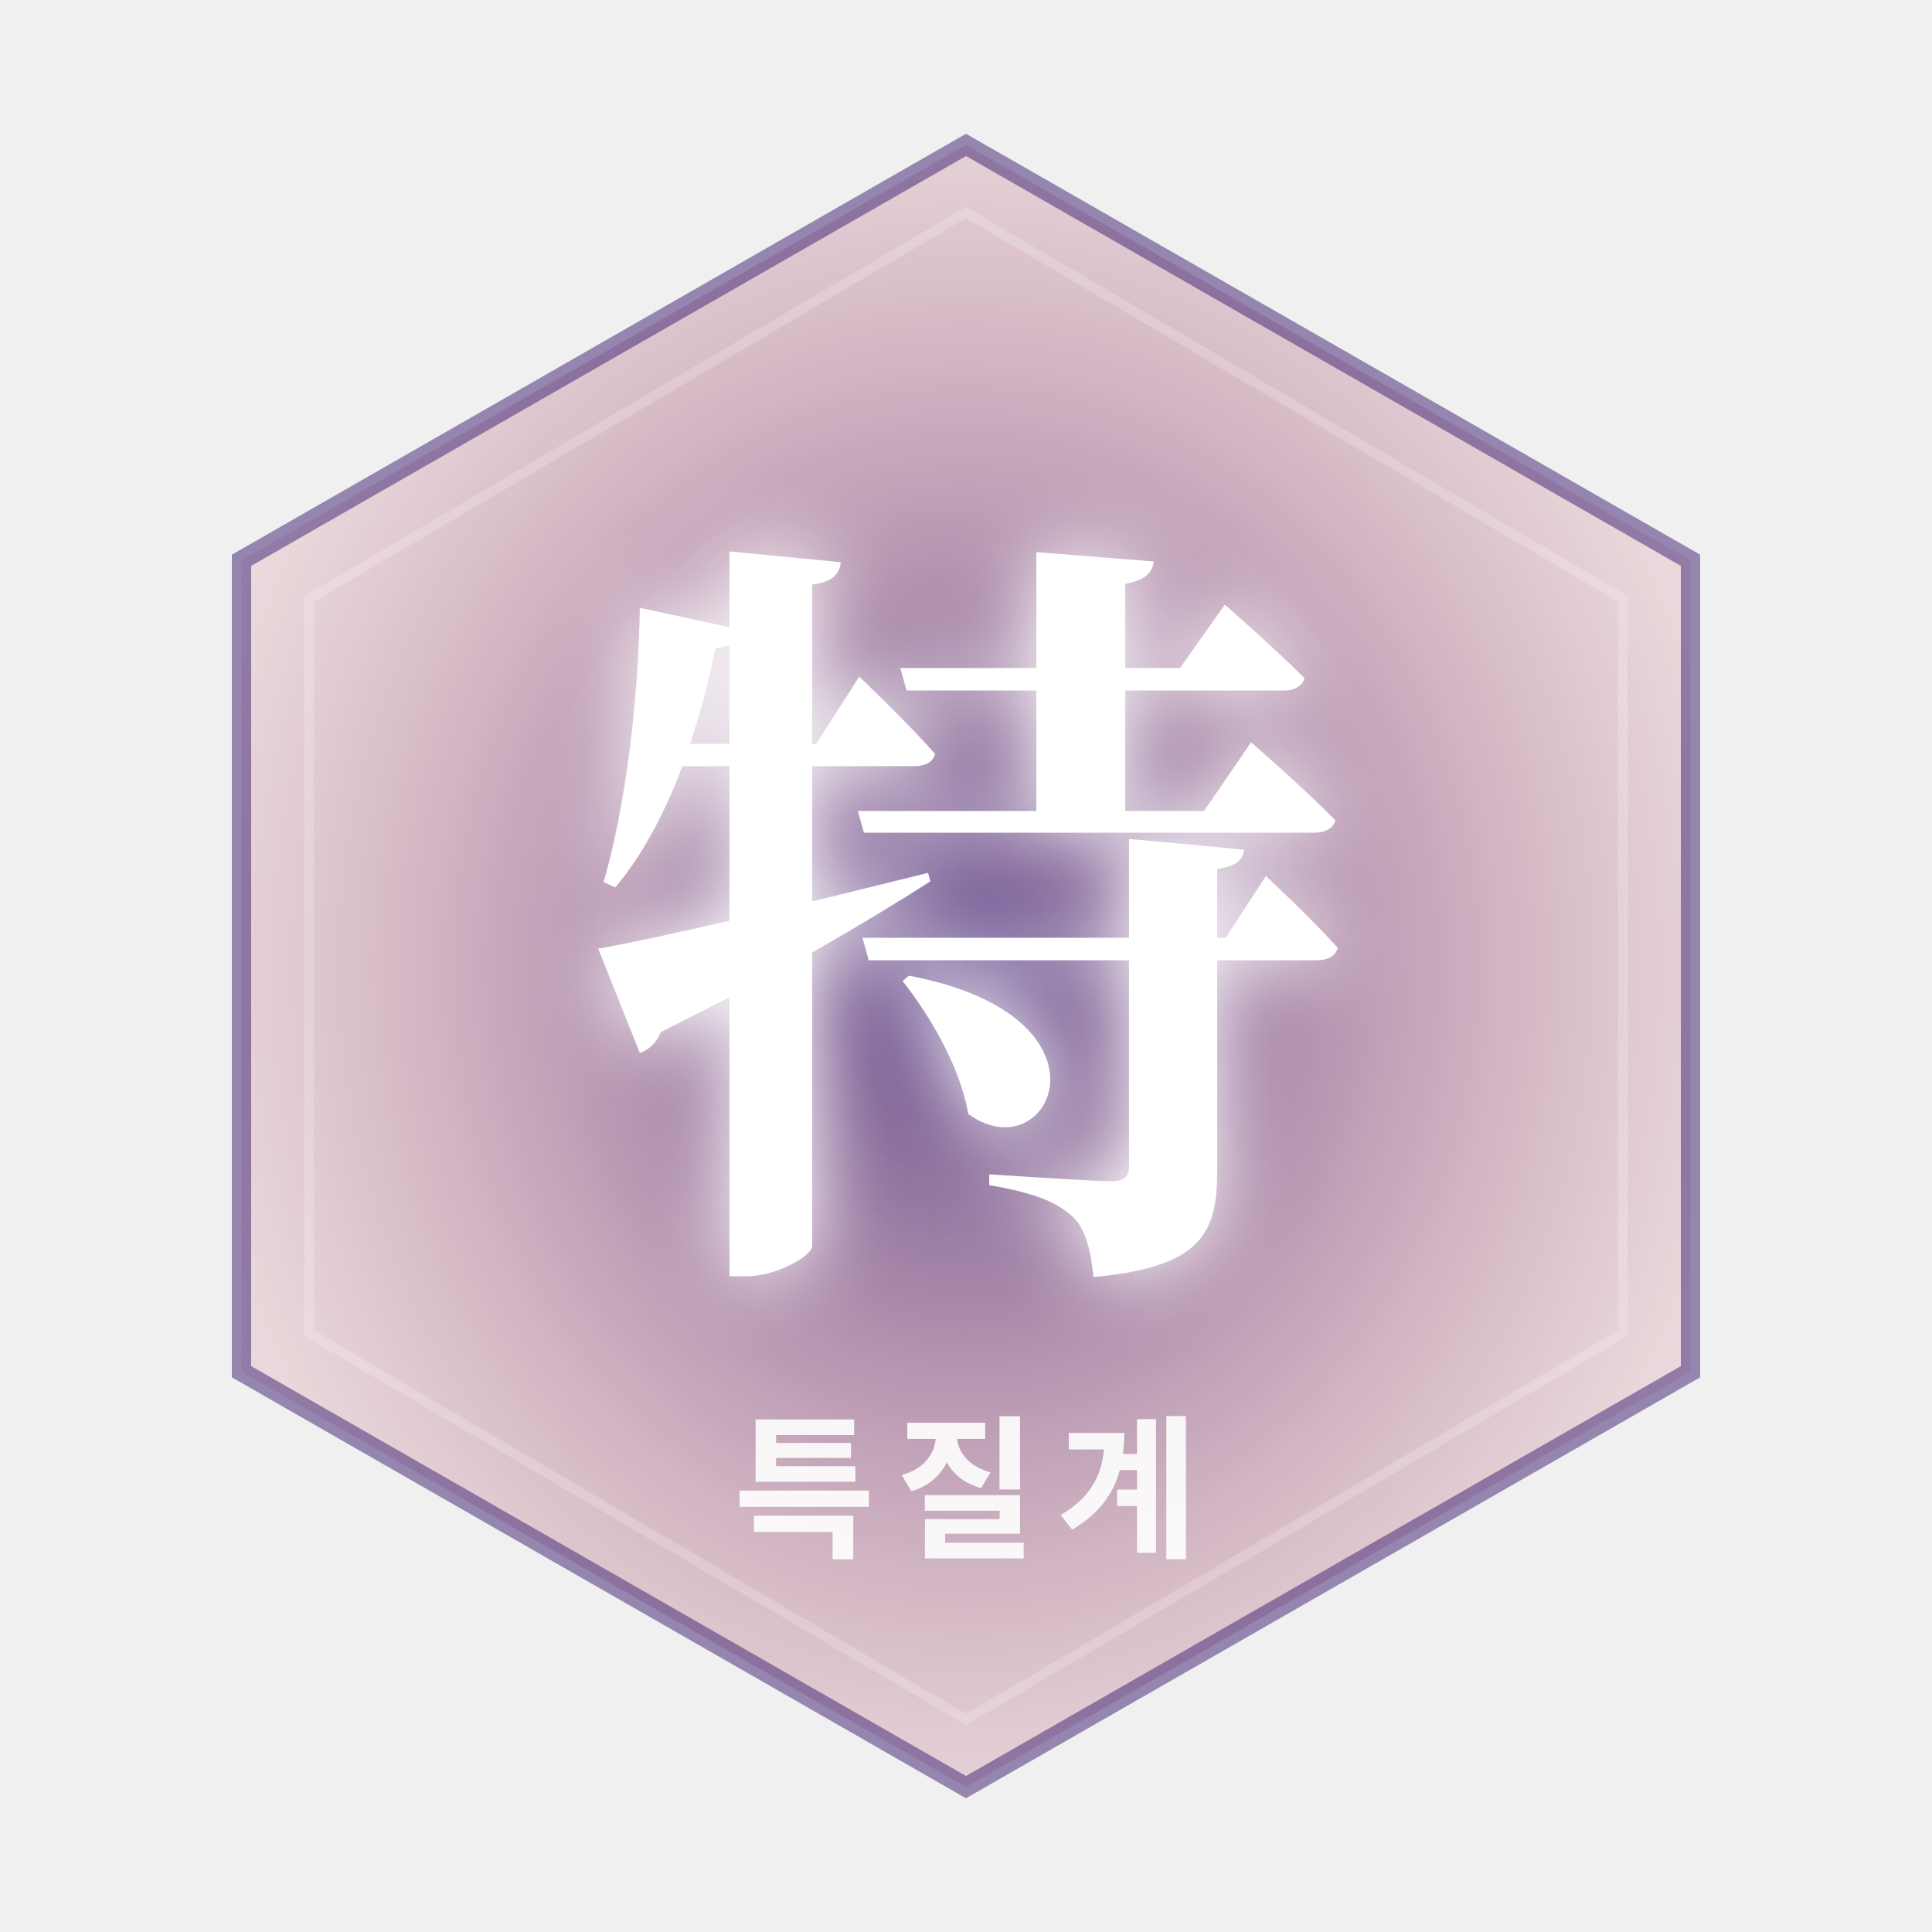
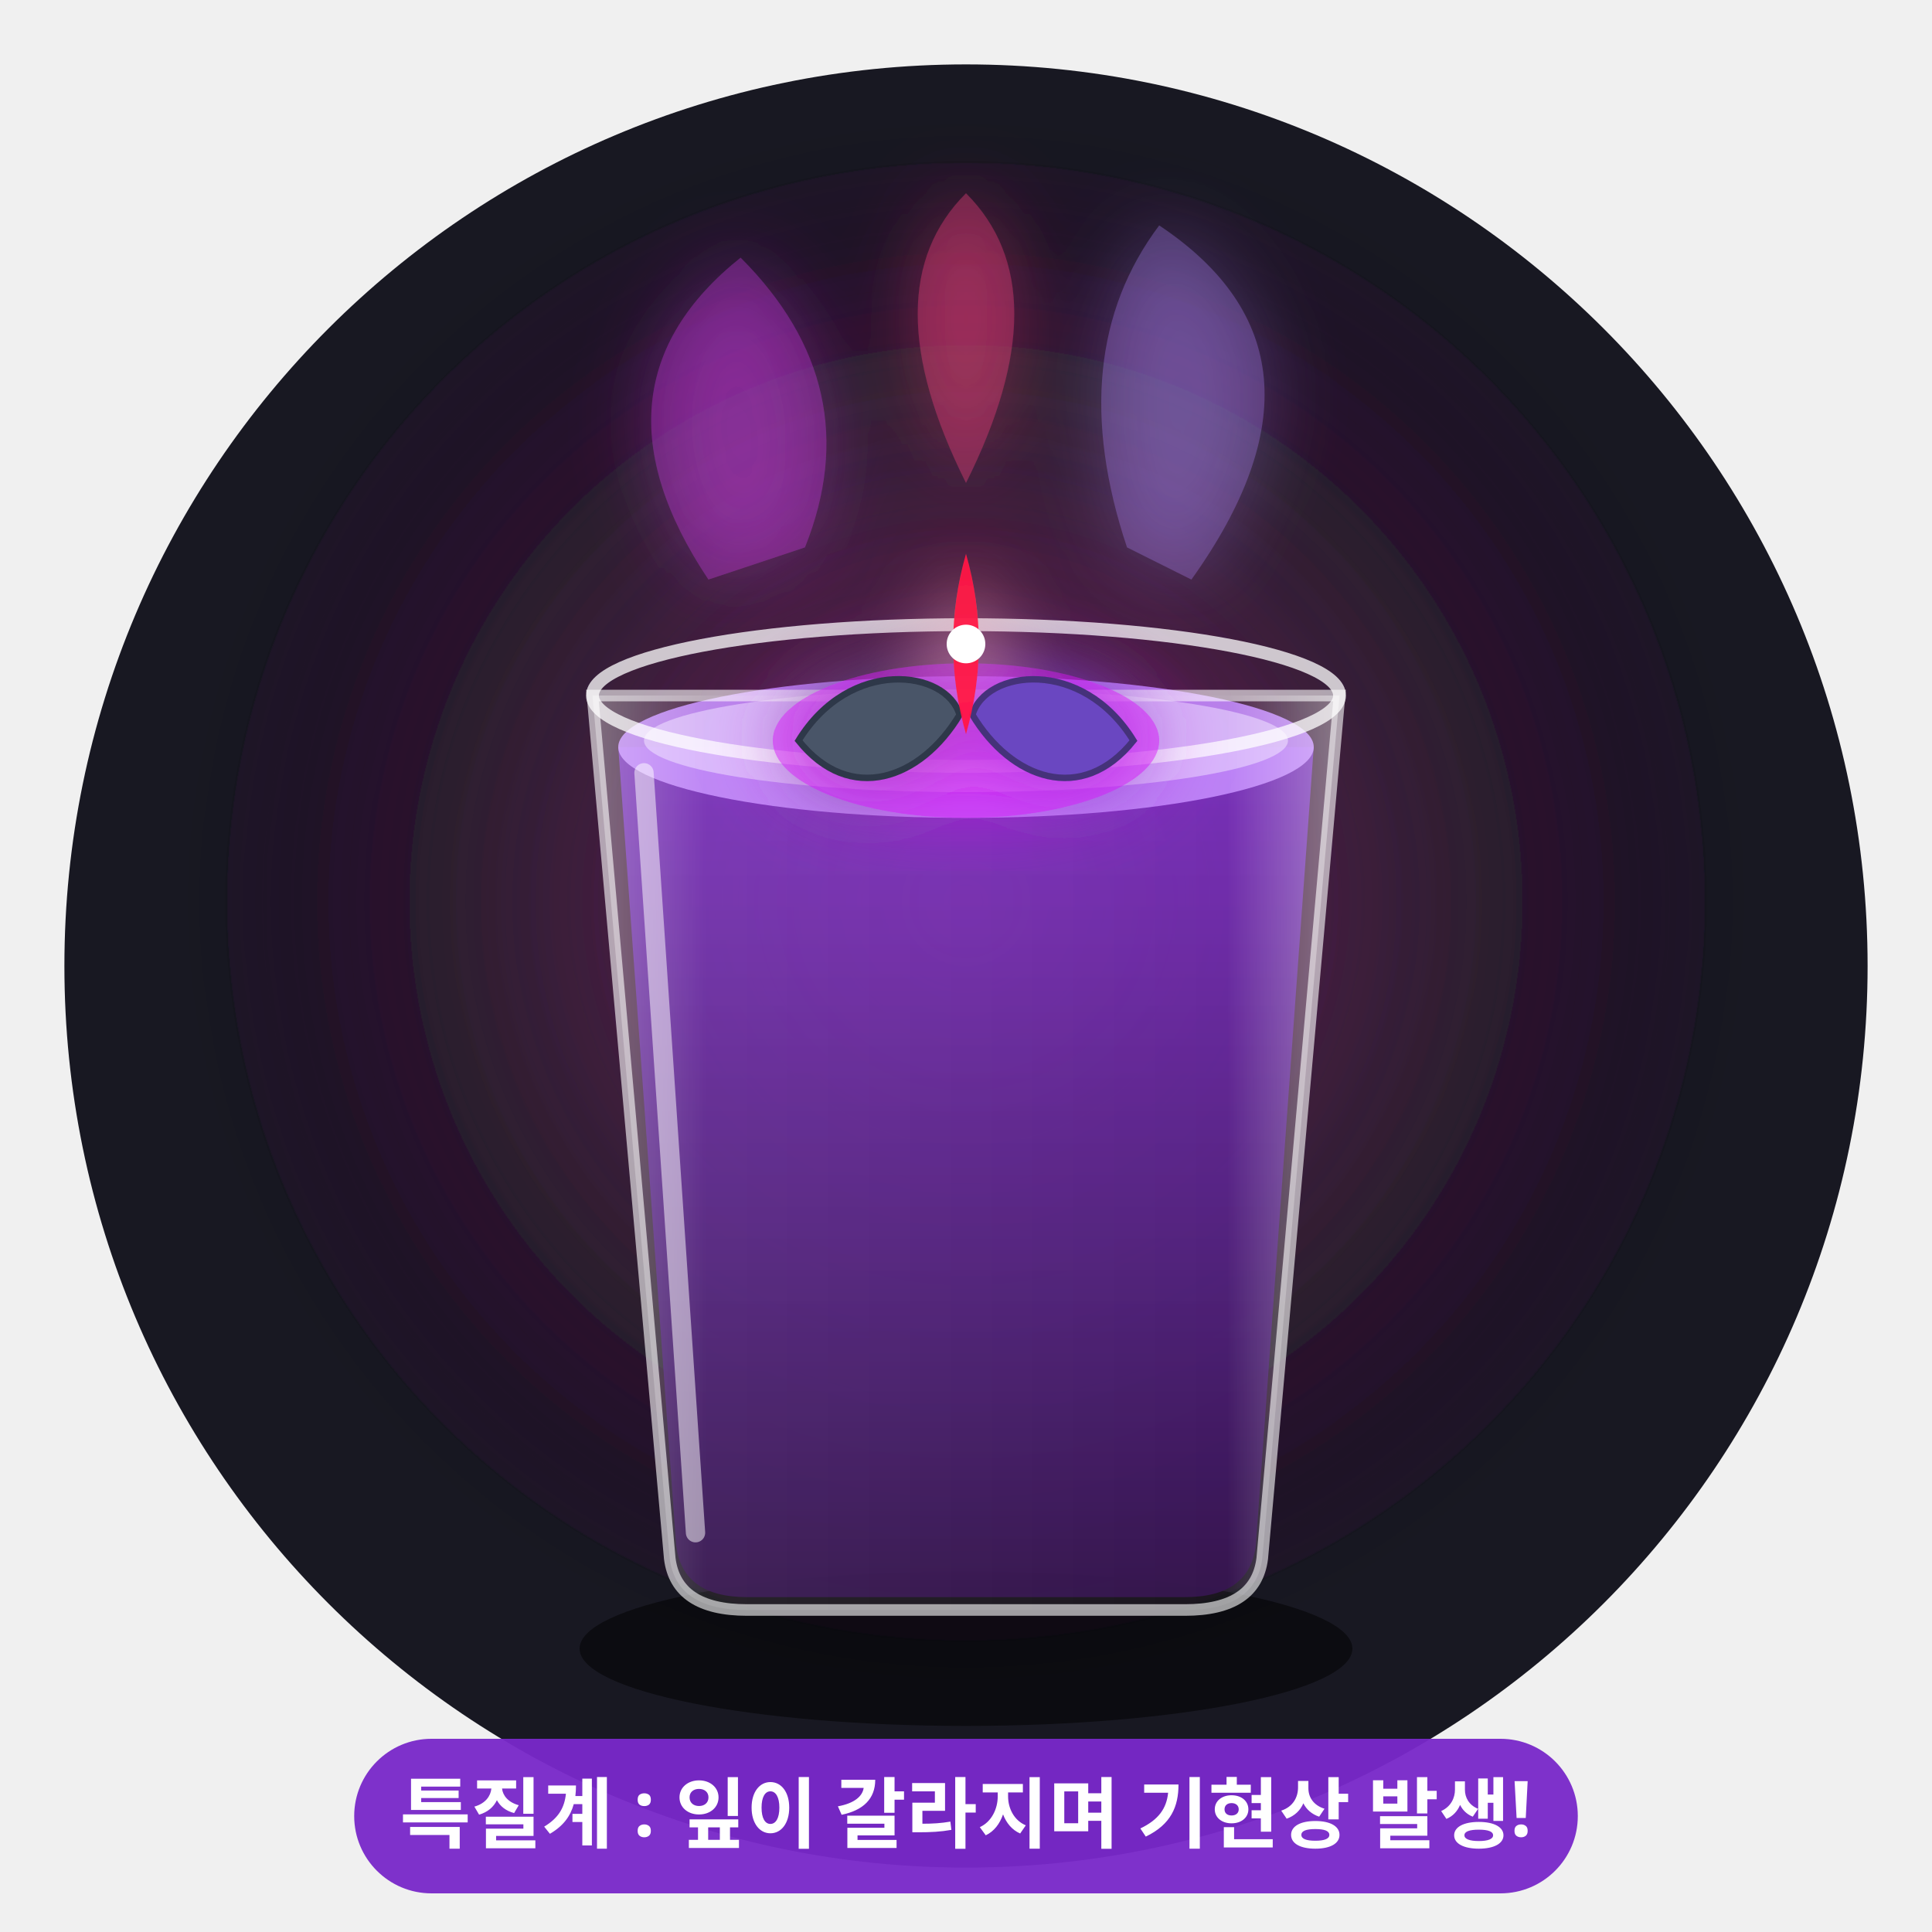
- <svg xmlns="http://www.w3.org/2000/svg" viewBox="0 0 200 200">
+ <svg xmlns="http://www.w3.org/2000/svg" viewBox="0 0 300 300" width="100%" height="100%">
  <defs>
-     <radialGradient id="grad" cx="50%" cy="50%" r="60%">
-       <stop offset="0%" stop-color="#3a1c71" stop-opacity="0.8" />
-       <stop offset="100%" stop-color="#d76d77" stop-opacity="0.1" />
+     <radialGradient id="bgGlow" cx="50%" cy="50%" r="60%">
+       <stop offset="0%" stop-color="#b02a8f" stop-opacity="0.45" />
+       <stop offset="100%" stop-color="#111118" stop-opacity="0" />
    </radialGradient>
-     <filter id="glow">
-       <feGaussianBlur stdDeviation="4" result="coloredBlur" />
+     <linearGradient id="glassWall" x1="0%" y1="0%" x2="100%" y2="0%">
+       <stop offset="0%" stop-color="#ffffff" stop-opacity="0.35" />
+       <stop offset="15%" stop-color="#ffffff" stop-opacity="0.1" />
+       <stop offset="85%" stop-color="#ffffff" stop-opacity="0.05" />
+       <stop offset="100%" stop-color="#ffffff" stop-opacity="0.4" />
+     </linearGradient>
+     <linearGradient id="waterGrad" x1="0%" y1="0%" x2="0%" y2="100%">
+       <stop offset="0%" stop-color="#7928ca" stop-opacity="0.85" />
+       <stop offset="100%" stop-color="#2a0845" stop-opacity="0.95" />
+     </linearGradient>
+     <filter id="purpleGlow" x="-20%" y="-20%" width="140%" height="140%">
+       <feGaussianBlur stdDeviation="6" result="blur" />
      <feMerge>
-         <feMergeNode in="coloredBlur" />
+         <feMergeNode in="blur" />
        <feMergeNode in="SourceGraphic" />
      </feMerge>
    </filter>
+     <style>
+       @keyframes etherealPulse {
+         0%, 100% { opacity: 0.5; transform: scale(1) rotate(0deg); }
+         50% { opacity: 0.95; transform: scale(1.06) rotate(3deg); }
+       }
+       @keyframes splitTremble {
+         0%, 100% { transform: translateY(0); }
+         25% { transform: translateY(-1.5px) rotate(1deg); }
+         75% { transform: translateY(1.5px) rotate(-1deg); }
+       }
+       .ethereal-aura { animation: etherealPulse 3s ease-in-out infinite; transform-origin: 150px 140px; }
+       .split-leaf { animation: splitTremble 1.8s ease-in-out infinite; }
+     </style>
  </defs>
-   <polygon points="100,15 175,58 175,142 100,185 25,142 25,58" fill="url(#grad)" stroke="#3a1c71" stroke-width="2" stroke-opacity="0.5" />
-   <polygon points="100,22 168,62 168,138 100,178 32,138 32,62" fill="none" stroke="#ffffff" stroke-width="1" stroke-opacity="0.2" />
-   <text x="100" y="125" font-family="'Malgun Gothic', 'Noto Serif CJK KR', 'Batang', serif" font-size="80" font-weight="bold" fill="#ffffff" text-anchor="middle" filter="url(#glow)">特</text>
-   <text x="100" y="160" font-family="'Noto Sans KR', sans-serif" font-size="16" font-weight="700" fill="#ffffff" opacity="0.9" text-anchor="middle" letter-spacing="2">특질계</text>
+   <circle cx="150" cy="150" r="140" fill="#181822" />
+   <circle cx="150" cy="140" r="115" fill="url(#bgGlow)" filter="url(#purpleGlow)" />
+   <g class="ethereal-aura" filter="url(#purpleGlow)">
+     <path d="M110 90 Q90 60 115 40 Q135 60 125 85 Z" fill="#e040fb" opacity="0.3" />
+     <path d="M185 90 Q210 55 180 35 Q165 55 175 85 Z" fill="#b388ff" opacity="0.3" />
+     <path d="M150 75 Q135 45 150 30 Q165 45 150 75 Z" fill="#ff4081" opacity="0.35" />
+   </g>
+   <ellipse cx="150" cy="256" rx="60" ry="12" fill="#000000" opacity="0.5" />
+   <path d="M96 116 L105 240 Q106 248 116 248 L184 248 Q194 248 195 240 L204 116 Z" fill="url(#waterGrad)" />
+   <ellipse cx="150" cy="116" rx="54" ry="11" fill="#c084fc" opacity="0.9" />
+   <ellipse cx="150" cy="115" rx="50" ry="8" fill="#e9d5ff" opacity="0.6" />
+   <path d="M92 108 L104 242 Q105 250 116 250 L184 250 Q195 250 196 242 L208 108 Z" fill="url(#glassWall)" stroke="#ffffff" stroke-width="1.8" stroke-opacity="0.6" />
+   <ellipse cx="150" cy="108" rx="58" ry="11" fill="none" stroke="#ffffff" stroke-width="2" stroke-opacity="0.75" />
+   <path d="M100 120 L108 238" stroke="#ffffff" stroke-width="3" stroke-linecap="round" opacity="0.5" />
+   <g class="split-leaf" filter="url(#purpleGlow)">
+     <ellipse cx="150" cy="115" rx="30" ry="12" fill="#d500f9" opacity="0.45" />
+     <path d="M124 115 C132 102, 147 104, 149 111 C143 121, 132 125, 124 115 Z" fill="#4a5568" stroke="#2d3748" stroke-width="1" />
+     <path d="M176 115 C168 102, 153 104, 151 111 C157 121, 168 125, 176 115 Z" fill="#6b46c1" stroke="#44337a" stroke-width="1" />
+     <path d="M150 114 Q146 100 150 86 Q154 100 150 114 Z" fill="#ff1744" opacity="0.95" />
+     <circle cx="150" cy="100" r="3" fill="#ffffff" />
+   </g>
+   <g transform="translate(150, 282)">
+     <rect x="-95" y="-12" width="190" height="24" rx="12" fill="#7928ca" opacity="0.95" />
+     <text x="0" y="4" font-family="'Noto Sans KR', sans-serif" font-size="12" font-weight="900" fill="#ffffff" text-anchor="middle">특질계 : 잎이 갈라지며 기현상 발생!</text>
+   </g>
</svg>
